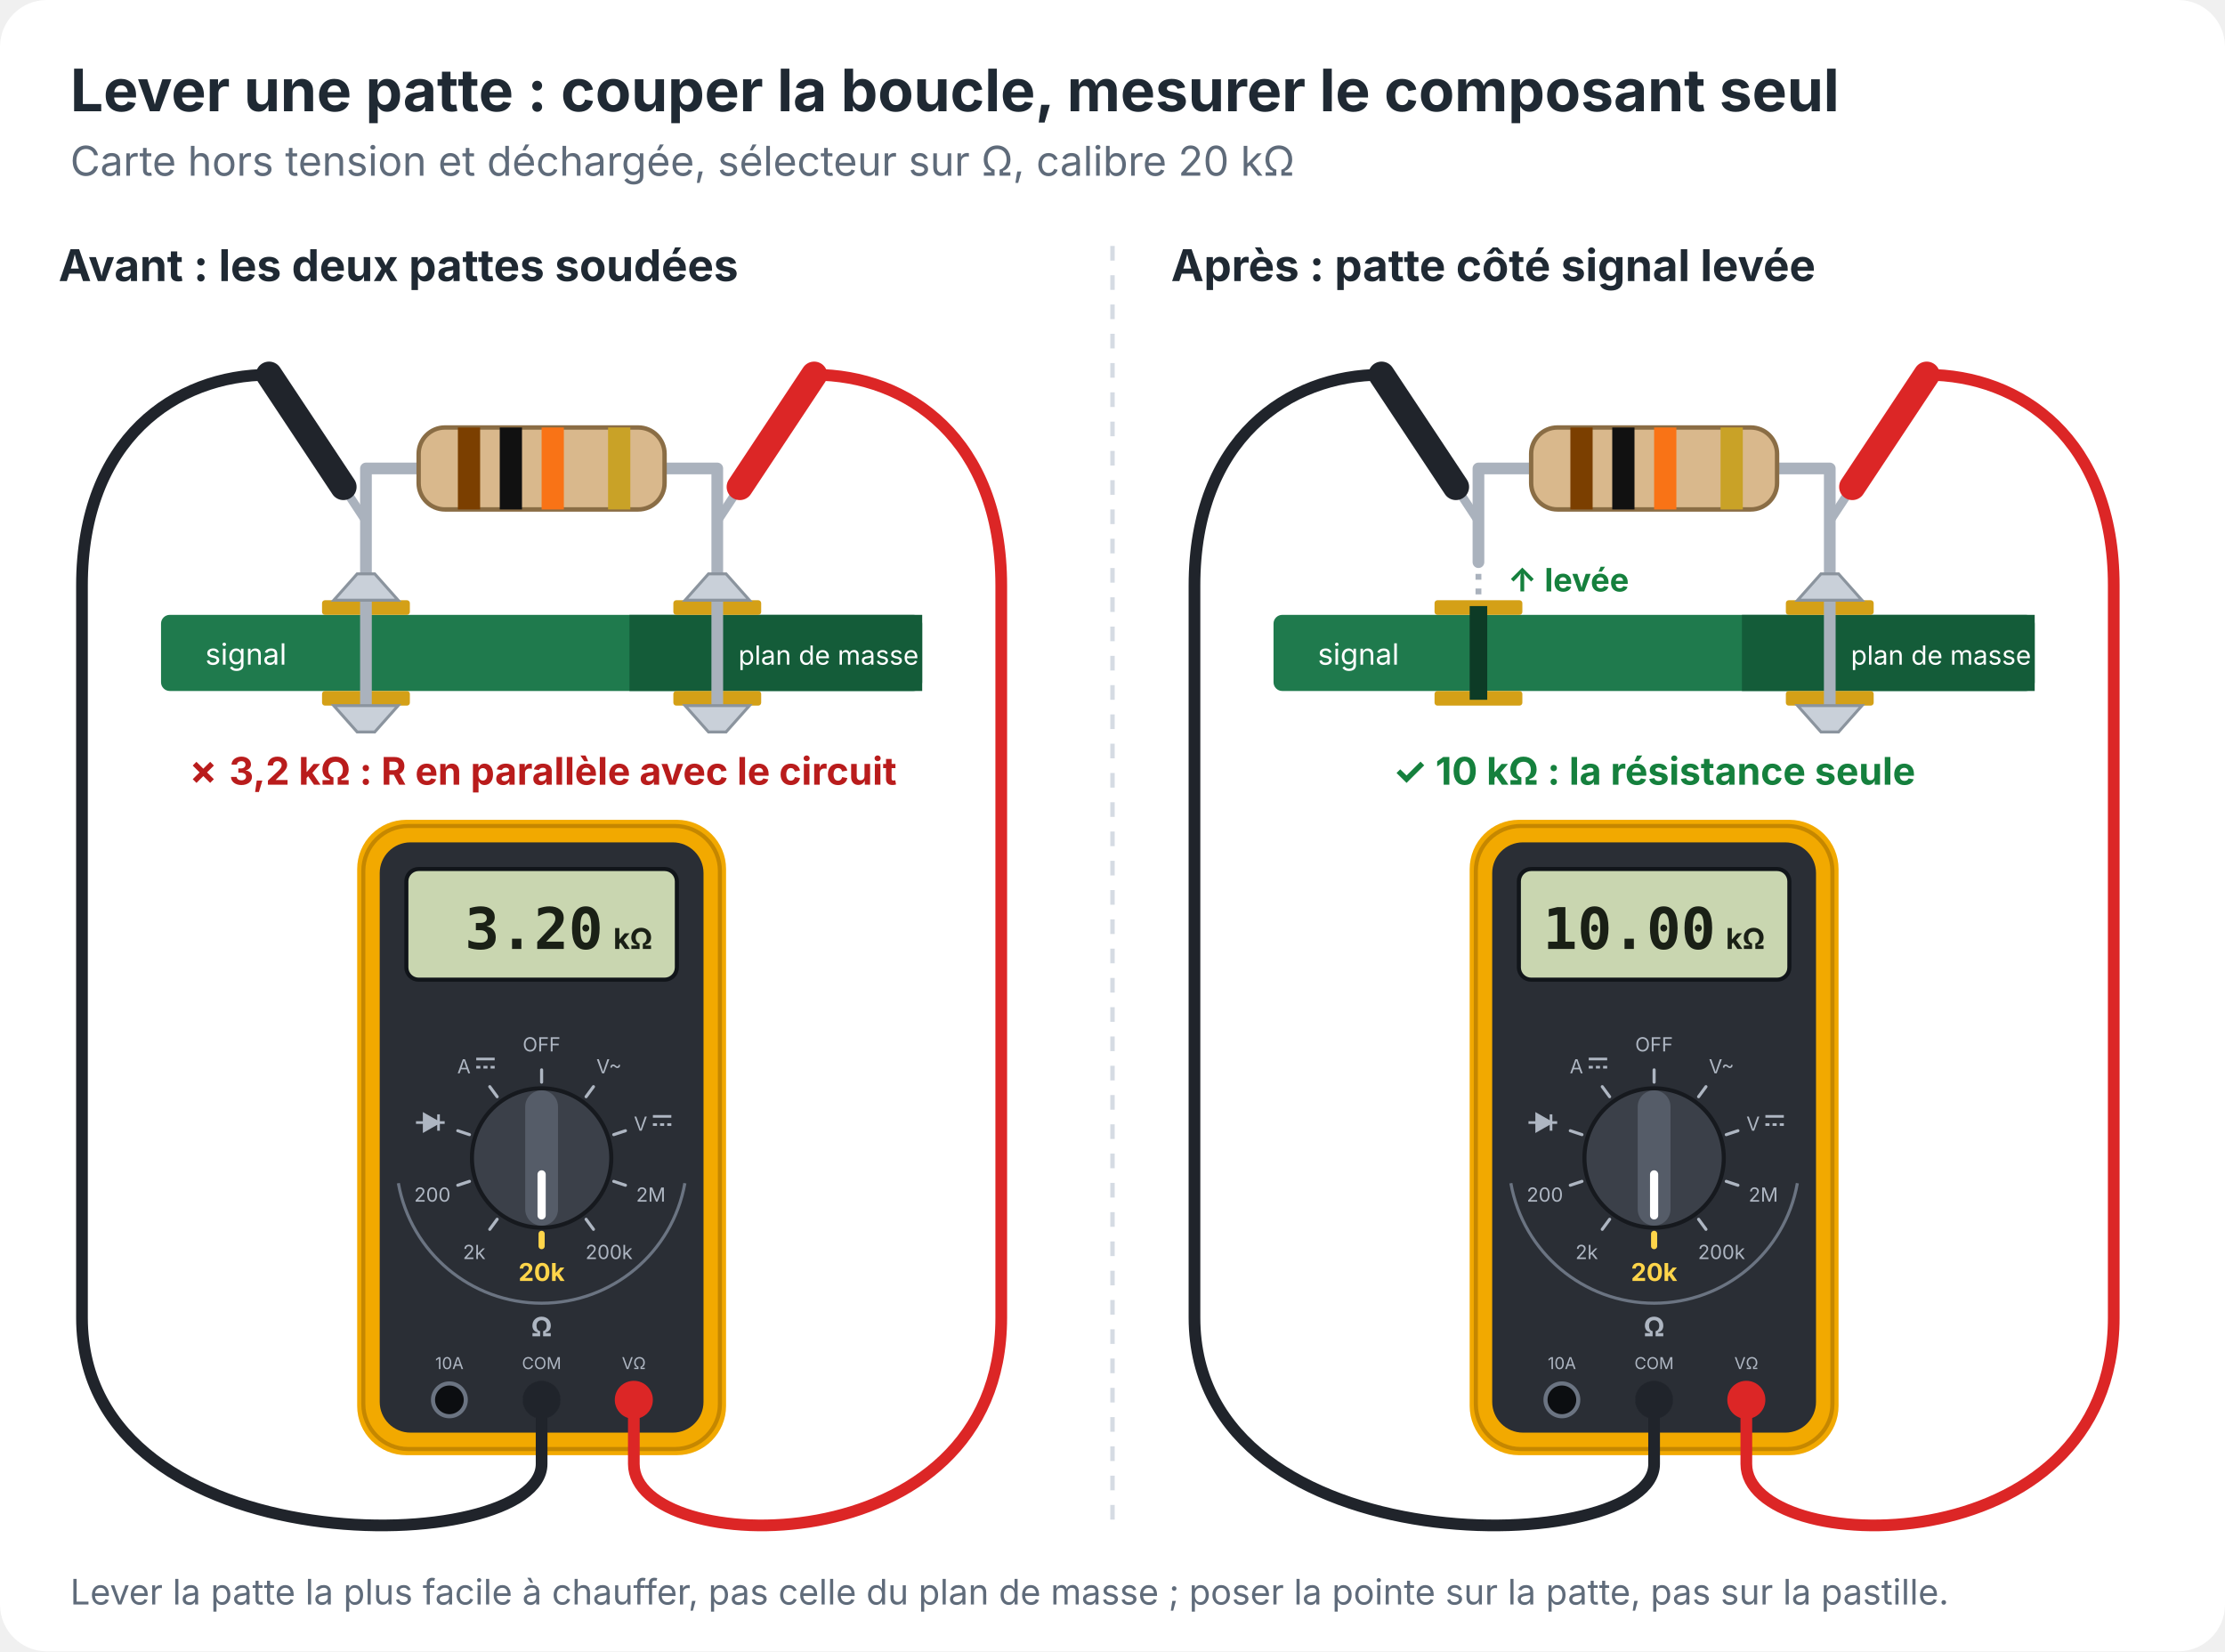
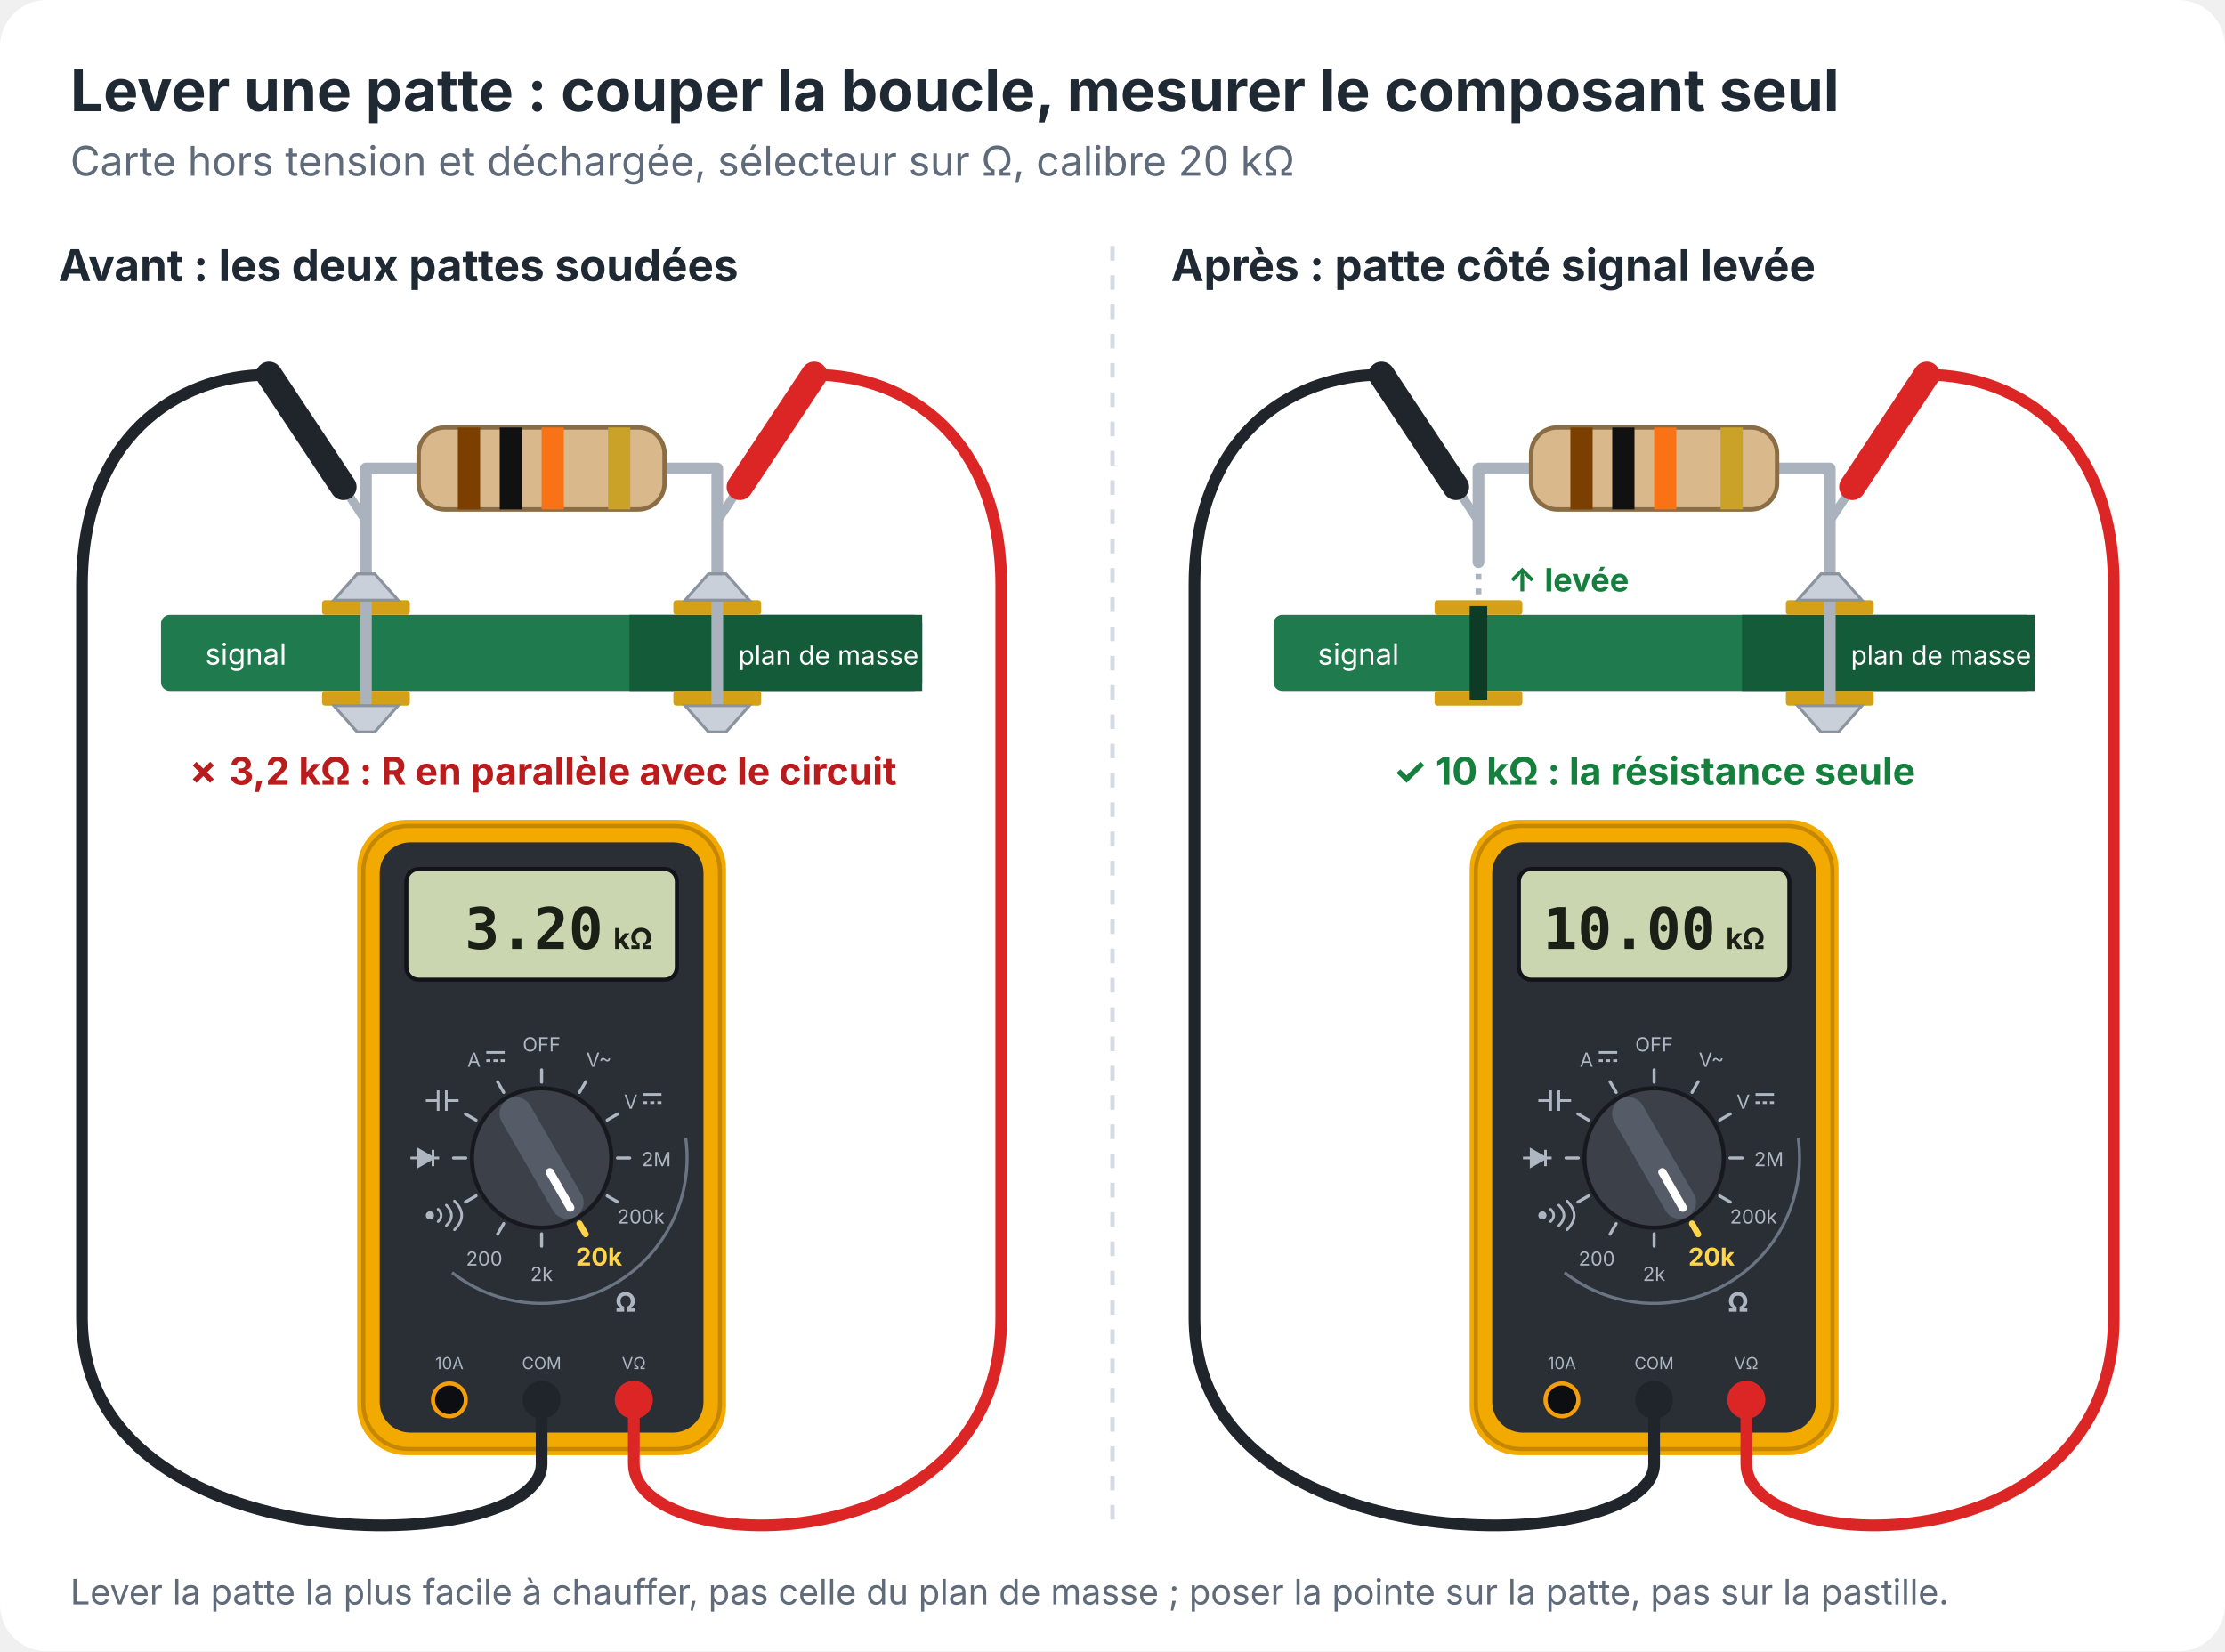
<svg xmlns="http://www.w3.org/2000/svg" viewBox="0 0 760 564" role="img" aria-labelledby="t d" font-family="system-ui, -apple-system, Segoe UI, sans-serif">
  <style>
    .bg{fill:#ffffff}.fg{fill:#1f2933}.mut{fill:#5f6b7a}
    .wire{stroke:#1f2933;stroke-width:3;fill:none;stroke-linecap:round;stroke-linejoin:round}
    .panel{fill:#f3f5f8;stroke:#d5dbe3}.grid{stroke:#d5dbe3;stroke-width:1.5;stroke-dasharray:5 5;fill:none}
    .ok{fill:#15803d}.no{fill:#b91c1c}.warn{fill:#b45309}.blue{fill:#2563eb}.amber{fill:#b45309}
    .blk{stroke:#20242b}.blkf{fill:#20242b}
    .flow{fill:none;stroke-width:4;stroke-linecap:round;stroke-dasharray:1 13;animation:run 1.1s linear infinite}
-     .fb{stroke:#2563eb}.fa{stroke:#d97706}
+     .fb{stroke:#2563eb}.fa{stroke:#d97706}.fr{stroke:#dc2626}
    @keyframes run{to{stroke-dashoffset:-14}}
    @media (prefers-reduced-motion: reduce){.flow{animation:none}}
    @media (prefers-color-scheme: dark){
      .bg{fill:#0d1117}.fg{fill:#e6edf3}.mut{fill:#9aa7b4}.wire{stroke:#c9d1d9}
      .panel{fill:#161b22;stroke:#30363d}.grid{stroke:#30363d}
      .ok{fill:#4ade80}.no{fill:#f87171}.warn{fill:#fbbf24}.blue{fill:#60a5fa}.amber{fill:#fbbf24}
-       .blk{stroke:#8b949e}.blkf{fill:#8b949e}.fb{stroke:#60a5fa}.fa{stroke:#fbbf24}
+       .blk{stroke:#8b949e}.blkf{fill:#8b949e}.fb{stroke:#60a5fa}.fa{stroke:#fbbf24}.fr{stroke:#f87171}
    }
  </style>
  <rect class="bg" width="760" height="564" rx="16" />
  <text class="fg" x="24" y="38" font-size="20" font-weight="700">Lever une patte : couper la boucle, mesurer le composant seul</text>
  <text class="mut" x="24" y="60" font-size="14">Carte hors tension et déchargée, sélecteur sur Ω, calibre 20 kΩ</text>
  <path class="grid" d="M380 84 V520" />
  <text class="fg" x="20" y="96" font-size="15" font-weight="700">Avant : les deux pattes soudées</text>
  <rect x="55" y="210" width="260" height="26" rx="3" fill="#1f7a4d" />
  <rect x="215" y="210" width="100" height="26" fill="#145c39" />
  <text x="283" y="227" font-size="9" text-anchor="middle" fill="#ffffff">plan de masse</text>
  <text x="84" y="227" font-size="10" text-anchor="middle" fill="#ffffff">signal</text>
  <rect x="110" y="205" width="30" height="5" rx="1" fill="#d4a017" />
  <rect x="110" y="236" width="30" height="5" rx="1" fill="#d4a017" />
  <rect x="230" y="205" width="30" height="5" rx="1" fill="#d4a017" />
  <rect x="230" y="236" width="30" height="5" rx="1" fill="#d4a017" />
  <path d="M143 160 H125 V247 M227 160 H245 V247" stroke="#aab2bd" stroke-width="4" fill="none" stroke-linejoin="round" stroke-linecap="round" />
  <path d="M114 205 L122 196 H128 L136 205 Z M114 241 L122 250 H128 L136 241 Z" fill="#c9d0d9" stroke="#8b949e" />
  <path d="M234 205 L242 196 H248 L256 205 Z M234 241 L242 250 H248 L256 241 Z" fill="#c9d0d9" stroke="#8b949e" />
  <rect x="143" y="146.0" width="84" height="28" rx="9" fill="#d9b88c" stroke="#8a6d45" stroke-width="1.5" />
  <rect x="156.4" y="146.0" width="7.6" height="28" fill="#7b3f00" />
  <rect x="170.7" y="146.0" width="7.6" height="28" fill="#111111" />
  <rect x="185.0" y="146.0" width="7.6" height="28" fill="#f97316" />
  <rect x="207.7" y="146.0" width="7.6" height="28" fill="#c9a227" />
-   <g transform="translate(122 280) scale(0.7)">
+   <g data-sel="20k" transform="translate(122 280) scale(0.7)">
    <rect width="180" height="310" rx="24" fill="#f2a900" />
    <rect x="3" y="3" width="174" height="304" rx="22" fill="none" stroke="#c58700" stroke-width="2" />
    <rect x="11" y="11" width="158" height="288" rx="15" fill="#2a2e35" />
    <rect x="24" y="24" width="132" height="54" rx="6" fill="#c9d6b0" stroke="#11151a" stroke-width="2" />
    <text x="120" y="63" font-size="28" font-weight="700" text-anchor="end" font-family="ui-monospace, Menlo, Consolas, monospace" fill="#1a2016">3.20</text>
    <text x="125" y="63" font-size="14" font-weight="700" fill="#1a2016">kΩ</text>
-     <path d="M159.9 177.3 A71 71 0 0 1 20.1 177.3" fill="none" stroke="#6b7482" stroke-width="1.5" />
-     <text x="90" y="252" font-size="13" font-weight="700" text-anchor="middle" fill="#aeb6c2">Ω</text>
+     <path d="M160.3 155.1 A71 71 0 0 1 46.3 220.9" fill="none" stroke="#6b7482" stroke-width="1.5" />
+     <text x="131.0" y="240.0" font-size="13" font-weight="700" text-anchor="middle" fill="#aeb6c2">Ω</text>
    <path d="M90.0 128.0 L90.0 122.0" stroke="#aeb6c2" stroke-width="1.5" stroke-linecap="round" />
    <text x="90.0" y="113.0" font-size="9.5" text-anchor="middle" fill="#aeb6c2">OFF</text>
-     <path d="M111.7 135.1 L115.3 130.2" stroke="#aeb6c2" stroke-width="1.5" stroke-linecap="round" />
-     <text x="122.9" y="123.7" font-size="9.5" text-anchor="middle" fill="#aeb6c2">V~</text>
-     <path d="M125.2 153.6 L130.9 151.7" stroke="#aeb6c2" stroke-width="1.5" stroke-linecap="round" />
-     <text x="138.3" y="151.7" font-size="9.5" text-anchor="middle" fill="#aeb6c2">V</text>
-     <path d="M144.3 144.7 h9 M144.3 148.7 h2 m1.5 0 h2 m1.5 0 h2" stroke="#aeb6c2" stroke-width="1.3" fill="none" />
-     <path d="M125.2 176.4 L130.9 178.3" stroke="#aeb6c2" stroke-width="1.5" stroke-linecap="round" />
-     <text x="143.3" y="186.3" font-size="9.5" text-anchor="middle" fill="#aeb6c2">2M</text>
-     <path d="M111.7 194.9 L115.3 199.8" stroke="#aeb6c2" stroke-width="1.5" stroke-linecap="round" />
-     <text x="122.9" y="214.3" font-size="9.5" text-anchor="middle" fill="#aeb6c2">200k</text>
-     <path d="M90.0 202.0 L90.0 208.0" stroke="#ffd54a" stroke-width="3" stroke-linecap="round" />
-     <text x="90.0" y="225.0" font-size="12" text-anchor="middle" font-weight="700" fill="#ffd54a">20k</text>
-     <path d="M68.3 194.9 L64.7 199.8" stroke="#aeb6c2" stroke-width="1.5" stroke-linecap="round" />
-     <text x="57.1" y="214.3" font-size="9.5" text-anchor="middle" fill="#aeb6c2">2k</text>
-     <path d="M54.8 176.4 L49.1 178.3" stroke="#aeb6c2" stroke-width="1.5" stroke-linecap="round" />
-     <text x="36.7" y="186.3" font-size="9.5" text-anchor="middle" fill="#aeb6c2">200</text>
-     <path d="M54.8 153.6 L49.1 151.7" stroke="#aeb6c2" stroke-width="1.5" stroke-linecap="round" />
-     <path d="M28.7 147.7 h14 M32.7 143.7 v8 l7 -4 z M39.7 143.7 v8" stroke="#aeb6c2" stroke-width="1.3" fill="#aeb6c2" />
-     <path d="M68.3 135.1 L64.7 130.2" stroke="#aeb6c2" stroke-width="1.5" stroke-linecap="round" />
-     <text x="52.1" y="123.7" font-size="9.5" text-anchor="middle" fill="#aeb6c2">A</text>
-     <path d="M58.1 116.7 h9 M58.1 120.7 h2 m1.5 0 h2 m1.5 0 h2" stroke="#aeb6c2" stroke-width="1.3" fill="none" />
+     <path d="M108.5 133.0 L111.5 127.8" stroke="#aeb6c2" stroke-width="1.5" stroke-linecap="round" />
+     <text x="118.0" y="120.5" font-size="9.5" text-anchor="middle" fill="#aeb6c2">V~</text>
+     <path d="M122.0 146.5 L127.2 143.5" stroke="#aeb6c2" stroke-width="1.5" stroke-linecap="round" />
+     <text x="133.5" y="141.0" font-size="9.5" text-anchor="middle" fill="#aeb6c2">V</text>
+     <path d="M139.5 134.0 h9 M139.5 138.0 h2 m1.5 0 h2 m1.5 0 h2" stroke="#aeb6c2" stroke-width="1.3" fill="none" />
+     <path d="M127.0 165.0 L133.0 165.0" stroke="#aeb6c2" stroke-width="1.5" stroke-linecap="round" />
+     <text x="146.0" y="169.0" font-size="9.5" text-anchor="middle" fill="#aeb6c2">2M</text>
+     <path d="M122.0 183.5 L127.2 186.5" stroke="#aeb6c2" stroke-width="1.5" stroke-linecap="round" />
+     <text x="138.5" y="197.0" font-size="9.5" text-anchor="middle" fill="#aeb6c2">200k</text>
+     <path d="M108.5 197.0 L111.5 202.2" stroke="#ffd54a" stroke-width="3" stroke-linecap="round" />
+     <text x="118.0" y="217.5" font-size="12" text-anchor="middle" font-weight="700" fill="#ffd54a">20k</text>
+     <path d="M90.0 202.0 L90.0 208.0" stroke="#aeb6c2" stroke-width="1.5" stroke-linecap="round" />
+     <text x="90.0" y="225.0" font-size="9.5" text-anchor="middle" fill="#aeb6c2">2k</text>
+     <path d="M71.5 197.0 L68.5 202.2" stroke="#aeb6c2" stroke-width="1.5" stroke-linecap="round" />
+     <text x="62.0" y="217.5" font-size="9.5" text-anchor="middle" fill="#aeb6c2">200</text>
+     <path d="M58.0 183.5 L52.8 186.5" stroke="#aeb6c2" stroke-width="1.5" stroke-linecap="round" />
+     <circle cx="35.5" cy="193.0" r="2" fill="#aeb6c2" />
+     <path d="M39.5 190.0 q3 3 0 6 M43.5 188.0 q5 5 0 10 M47.5 186.0 q7 7 0 14" stroke="#aeb6c2" stroke-width="1.3" fill="none" stroke-linecap="round" />
+     <path d="M53.0 165.0 L47.0 165.0" stroke="#aeb6c2" stroke-width="1.5" stroke-linecap="round" />
+     <path d="M26.0 165.0 h14 M30.0 161.0 v8 l7 -4 z M37.0 161.0 v8" stroke="#aeb6c2" stroke-width="1.3" fill="#aeb6c2" />
+     <path d="M58.0 146.5 L52.8 143.5" stroke="#aeb6c2" stroke-width="1.5" stroke-linecap="round" />
+     <path d="M33.5 137.0 h6 M39.5 132.0 v10 M43.5 132.0 v10 M43.5 137.0 h6" stroke="#aeb6c2" stroke-width="1.3" fill="none" />
+     <path d="M71.5 133.0 L68.5 127.8" stroke="#aeb6c2" stroke-width="1.5" stroke-linecap="round" />
+     <text x="57.0" y="120.5" font-size="9.5" text-anchor="middle" fill="#aeb6c2">A</text>
+     <path d="M63.0 113.5 h9 M63.0 117.5 h2 m1.5 0 h2 m1.5 0 h2" stroke="#aeb6c2" stroke-width="1.3" fill="none" />
    <circle cx="90" cy="165" r="34" fill="#3b4049" stroke="#16191e" stroke-width="2" />
-     <g transform="rotate(180 90 165)">
+     <g transform="rotate(150 90 165)">
      <rect x="82" y="132" width="16" height="66" rx="8" fill="#555c68" />
      <path d="M90 137 V157" stroke="#ffffff" stroke-width="4" stroke-linecap="round" />
    </g>
    <text x="45" y="268" font-size="8" text-anchor="middle" fill="#aeb6c2">10A</text>
-     <circle cx="45" cy="283" r="8" fill="#0c0e11" stroke="#6b7482" stroke-width="2" />
+     <circle cx="45" cy="283" r="8" fill="#0c0e11" stroke="#f59e0b" stroke-width="2" />
    <text x="90" y="268" font-size="8" text-anchor="middle" fill="#aeb6c2">COM</text>
    <circle cx="90" cy="283" r="8" fill="#0c0e11" stroke="#9aa7b4" stroke-width="2" />
    <text x="135" y="268" font-size="8" text-anchor="middle" fill="#aeb6c2">VΩ</text>
    <circle cx="135" cy="283" r="8" fill="#0c0e11" stroke="#dc2626" stroke-width="2" />
  </g>
  <path class="blk" stroke-width="4" fill="none" stroke-linecap="round" d="M185.0 478.1 V500 C185.0 532 28 536 28 450 V200 C28 150 60 128.0 91.9 128.0" />
  <circle class="blkf" cx="185.0" cy="478.1" r="6.5" />
  <path d="M125.0 178.0 L117.3 166.3" stroke="#aab2bd" stroke-width="3" stroke-linecap="round" />
  <path class="blk" d="M117.3 166.3 L91.9 128.0" stroke-width="9" stroke-linecap="round" />
  <path stroke="#dc2626" stroke-width="4" fill="none" stroke-linecap="round" d="M216.5 478.1 V500 C216.5 532 342 536 342 450 V200 C342 150 310 128.0 278.1 128.0" />
  <circle fill="#dc2626" cx="216.5" cy="478.1" r="6.5" />
  <path d="M245.0 178.0 L252.7 166.3" stroke="#aab2bd" stroke-width="3" stroke-linecap="round" />
  <path stroke="#dc2626" d="M252.7 166.3 L278.1 128.0" stroke-width="9" stroke-linecap="round" />
  <text class="no" x="185" y="268" font-size="13" text-anchor="middle" font-weight="700">✗ 3,2 kΩ : R en parallèle avec le circuit</text>
  <text class="fg" x="400" y="96" font-size="15" font-weight="700">Après : patte côté signal levée</text>
  <rect x="435" y="210" width="260" height="26" rx="3" fill="#1f7a4d" />
  <rect x="595" y="210" width="100" height="26" fill="#145c39" />
  <text x="663" y="227" font-size="9" text-anchor="middle" fill="#ffffff">plan de masse</text>
  <text x="464" y="227" font-size="10" text-anchor="middle" fill="#ffffff">signal</text>
  <rect x="490" y="205" width="30" height="5" rx="1" fill="#d4a017" />
  <rect x="490" y="236" width="30" height="5" rx="1" fill="#d4a017" />
  <rect x="610" y="205" width="30" height="5" rx="1" fill="#d4a017" />
  <rect x="610" y="236" width="30" height="5" rx="1" fill="#d4a017" />
  <path d="M523 160 H505 V192 M607 160 H625 V247" stroke="#aab2bd" stroke-width="4" fill="none" stroke-linejoin="round" stroke-linecap="round" />
  <path d="M614 205 L622 196 H628 L636 205 Z M614 241 L622 250 H628 L636 241 Z" fill="#c9d0d9" stroke="#8b949e" />
  <rect x="502" y="207" width="6" height="32" fill="#0d3b26" />
  <path d="M505 203 V196" stroke="#aab2bd" stroke-width="2" stroke-dasharray="2 3" />
  <text class="ok" x="515" y="202" font-size="11" font-weight="700">↑ levée</text>
  <rect x="523" y="146.0" width="84" height="28" rx="9" fill="#d9b88c" stroke="#8a6d45" stroke-width="1.5" />
  <rect x="536.4" y="146.0" width="7.6" height="28" fill="#7b3f00" />
  <rect x="550.7" y="146.0" width="7.6" height="28" fill="#111111" />
  <rect x="565.0" y="146.0" width="7.6" height="28" fill="#f97316" />
  <rect x="587.7" y="146.0" width="7.6" height="28" fill="#c9a227" />
-   <g transform="translate(502 280) scale(0.7)">
+   <g data-sel="20k" transform="translate(502 280) scale(0.7)">
    <rect width="180" height="310" rx="24" fill="#f2a900" />
    <rect x="3" y="3" width="174" height="304" rx="22" fill="none" stroke="#c58700" stroke-width="2" />
    <rect x="11" y="11" width="158" height="288" rx="15" fill="#2a2e35" />
    <rect x="24" y="24" width="132" height="54" rx="6" fill="#c9d6b0" stroke="#11151a" stroke-width="2" />
    <text x="120" y="63" font-size="28" font-weight="700" text-anchor="end" font-family="ui-monospace, Menlo, Consolas, monospace" fill="#1a2016">10.00</text>
    <text x="125" y="63" font-size="14" font-weight="700" fill="#1a2016">kΩ</text>
-     <path d="M159.9 177.3 A71 71 0 0 1 20.1 177.3" fill="none" stroke="#6b7482" stroke-width="1.5" />
-     <text x="90" y="252" font-size="13" font-weight="700" text-anchor="middle" fill="#aeb6c2">Ω</text>
+     <path d="M160.3 155.1 A71 71 0 0 1 46.3 220.9" fill="none" stroke="#6b7482" stroke-width="1.5" />
+     <text x="131.0" y="240.0" font-size="13" font-weight="700" text-anchor="middle" fill="#aeb6c2">Ω</text>
    <path d="M90.0 128.0 L90.0 122.0" stroke="#aeb6c2" stroke-width="1.5" stroke-linecap="round" />
    <text x="90.0" y="113.0" font-size="9.5" text-anchor="middle" fill="#aeb6c2">OFF</text>
-     <path d="M111.7 135.1 L115.3 130.2" stroke="#aeb6c2" stroke-width="1.5" stroke-linecap="round" />
-     <text x="122.9" y="123.7" font-size="9.5" text-anchor="middle" fill="#aeb6c2">V~</text>
-     <path d="M125.2 153.6 L130.9 151.7" stroke="#aeb6c2" stroke-width="1.5" stroke-linecap="round" />
-     <text x="138.3" y="151.7" font-size="9.5" text-anchor="middle" fill="#aeb6c2">V</text>
-     <path d="M144.3 144.7 h9 M144.3 148.7 h2 m1.5 0 h2 m1.5 0 h2" stroke="#aeb6c2" stroke-width="1.3" fill="none" />
-     <path d="M125.2 176.4 L130.9 178.3" stroke="#aeb6c2" stroke-width="1.5" stroke-linecap="round" />
-     <text x="143.3" y="186.3" font-size="9.5" text-anchor="middle" fill="#aeb6c2">2M</text>
-     <path d="M111.7 194.9 L115.3 199.8" stroke="#aeb6c2" stroke-width="1.5" stroke-linecap="round" />
-     <text x="122.9" y="214.3" font-size="9.5" text-anchor="middle" fill="#aeb6c2">200k</text>
-     <path d="M90.0 202.0 L90.0 208.0" stroke="#ffd54a" stroke-width="3" stroke-linecap="round" />
-     <text x="90.0" y="225.0" font-size="12" text-anchor="middle" font-weight="700" fill="#ffd54a">20k</text>
-     <path d="M68.3 194.9 L64.7 199.8" stroke="#aeb6c2" stroke-width="1.5" stroke-linecap="round" />
-     <text x="57.1" y="214.3" font-size="9.5" text-anchor="middle" fill="#aeb6c2">2k</text>
-     <path d="M54.8 176.4 L49.1 178.3" stroke="#aeb6c2" stroke-width="1.5" stroke-linecap="round" />
-     <text x="36.7" y="186.3" font-size="9.5" text-anchor="middle" fill="#aeb6c2">200</text>
-     <path d="M54.8 153.6 L49.1 151.7" stroke="#aeb6c2" stroke-width="1.5" stroke-linecap="round" />
-     <path d="M28.7 147.7 h14 M32.7 143.7 v8 l7 -4 z M39.7 143.7 v8" stroke="#aeb6c2" stroke-width="1.3" fill="#aeb6c2" />
-     <path d="M68.3 135.1 L64.7 130.2" stroke="#aeb6c2" stroke-width="1.5" stroke-linecap="round" />
-     <text x="52.1" y="123.7" font-size="9.5" text-anchor="middle" fill="#aeb6c2">A</text>
-     <path d="M58.1 116.7 h9 M58.1 120.7 h2 m1.5 0 h2 m1.5 0 h2" stroke="#aeb6c2" stroke-width="1.3" fill="none" />
+     <path d="M108.5 133.0 L111.5 127.8" stroke="#aeb6c2" stroke-width="1.5" stroke-linecap="round" />
+     <text x="118.0" y="120.5" font-size="9.5" text-anchor="middle" fill="#aeb6c2">V~</text>
+     <path d="M122.0 146.5 L127.2 143.5" stroke="#aeb6c2" stroke-width="1.5" stroke-linecap="round" />
+     <text x="133.5" y="141.0" font-size="9.5" text-anchor="middle" fill="#aeb6c2">V</text>
+     <path d="M139.5 134.0 h9 M139.5 138.0 h2 m1.5 0 h2 m1.5 0 h2" stroke="#aeb6c2" stroke-width="1.3" fill="none" />
+     <path d="M127.0 165.0 L133.0 165.0" stroke="#aeb6c2" stroke-width="1.5" stroke-linecap="round" />
+     <text x="146.0" y="169.0" font-size="9.5" text-anchor="middle" fill="#aeb6c2">2M</text>
+     <path d="M122.0 183.5 L127.2 186.5" stroke="#aeb6c2" stroke-width="1.5" stroke-linecap="round" />
+     <text x="138.5" y="197.0" font-size="9.5" text-anchor="middle" fill="#aeb6c2">200k</text>
+     <path d="M108.5 197.0 L111.5 202.2" stroke="#ffd54a" stroke-width="3" stroke-linecap="round" />
+     <text x="118.0" y="217.5" font-size="12" text-anchor="middle" font-weight="700" fill="#ffd54a">20k</text>
+     <path d="M90.0 202.0 L90.0 208.0" stroke="#aeb6c2" stroke-width="1.5" stroke-linecap="round" />
+     <text x="90.0" y="225.0" font-size="9.5" text-anchor="middle" fill="#aeb6c2">2k</text>
+     <path d="M71.5 197.0 L68.5 202.2" stroke="#aeb6c2" stroke-width="1.5" stroke-linecap="round" />
+     <text x="62.0" y="217.5" font-size="9.5" text-anchor="middle" fill="#aeb6c2">200</text>
+     <path d="M58.0 183.5 L52.8 186.5" stroke="#aeb6c2" stroke-width="1.5" stroke-linecap="round" />
+     <circle cx="35.5" cy="193.0" r="2" fill="#aeb6c2" />
+     <path d="M39.5 190.0 q3 3 0 6 M43.5 188.0 q5 5 0 10 M47.5 186.0 q7 7 0 14" stroke="#aeb6c2" stroke-width="1.3" fill="none" stroke-linecap="round" />
+     <path d="M53.0 165.0 L47.0 165.0" stroke="#aeb6c2" stroke-width="1.5" stroke-linecap="round" />
+     <path d="M26.0 165.0 h14 M30.0 161.0 v8 l7 -4 z M37.0 161.0 v8" stroke="#aeb6c2" stroke-width="1.3" fill="#aeb6c2" />
+     <path d="M58.0 146.5 L52.8 143.5" stroke="#aeb6c2" stroke-width="1.5" stroke-linecap="round" />
+     <path d="M33.5 137.0 h6 M39.5 132.0 v10 M43.5 132.0 v10 M43.5 137.0 h6" stroke="#aeb6c2" stroke-width="1.3" fill="none" />
+     <path d="M71.5 133.0 L68.5 127.8" stroke="#aeb6c2" stroke-width="1.5" stroke-linecap="round" />
+     <text x="57.0" y="120.5" font-size="9.5" text-anchor="middle" fill="#aeb6c2">A</text>
+     <path d="M63.0 113.5 h9 M63.0 117.5 h2 m1.5 0 h2 m1.5 0 h2" stroke="#aeb6c2" stroke-width="1.3" fill="none" />
    <circle cx="90" cy="165" r="34" fill="#3b4049" stroke="#16191e" stroke-width="2" />
-     <g transform="rotate(180 90 165)">
+     <g transform="rotate(150 90 165)">
      <rect x="82" y="132" width="16" height="66" rx="8" fill="#555c68" />
      <path d="M90 137 V157" stroke="#ffffff" stroke-width="4" stroke-linecap="round" />
    </g>
    <text x="45" y="268" font-size="8" text-anchor="middle" fill="#aeb6c2">10A</text>
-     <circle cx="45" cy="283" r="8" fill="#0c0e11" stroke="#6b7482" stroke-width="2" />
+     <circle cx="45" cy="283" r="8" fill="#0c0e11" stroke="#f59e0b" stroke-width="2" />
    <text x="90" y="268" font-size="8" text-anchor="middle" fill="#aeb6c2">COM</text>
    <circle cx="90" cy="283" r="8" fill="#0c0e11" stroke="#9aa7b4" stroke-width="2" />
    <text x="135" y="268" font-size="8" text-anchor="middle" fill="#aeb6c2">VΩ</text>
    <circle cx="135" cy="283" r="8" fill="#0c0e11" stroke="#dc2626" stroke-width="2" />
  </g>
  <path class="blk" stroke-width="4" fill="none" stroke-linecap="round" d="M565.0 478.1 V500 C565.0 532 408 536 408 450 V200 C408 150 440 128.0 471.9 128.0" />
  <circle class="blkf" cx="565.0" cy="478.1" r="6.5" />
  <path d="M505.0 178.0 L497.3 166.3" stroke="#aab2bd" stroke-width="3" stroke-linecap="round" />
  <path class="blk" d="M497.3 166.3 L471.9 128.0" stroke-width="9" stroke-linecap="round" />
  <path stroke="#dc2626" stroke-width="4" fill="none" stroke-linecap="round" d="M596.5 478.1 V500 C596.5 532 722 536 722 450 V200 C722 150 690 128.0 658.1 128.0" />
  <circle fill="#dc2626" cx="596.5" cy="478.1" r="6.5" />
  <path d="M625.0 178.0 L632.7 166.3" stroke="#aab2bd" stroke-width="3" stroke-linecap="round" />
  <path stroke="#dc2626" d="M632.7 166.3 L658.1 128.0" stroke-width="9" stroke-linecap="round" />
  <text class="ok" x="565" y="268" font-size="13" text-anchor="middle" font-weight="700">✓ 10 kΩ : la résistance seule</text>
  <text class="mut" x="24" y="548" font-size="12">Lever la patte la plus facile à chauffer, pas celle du plan de masse ; poser la pointe sur la patte, pas sur la pastille.</text>
</svg>
